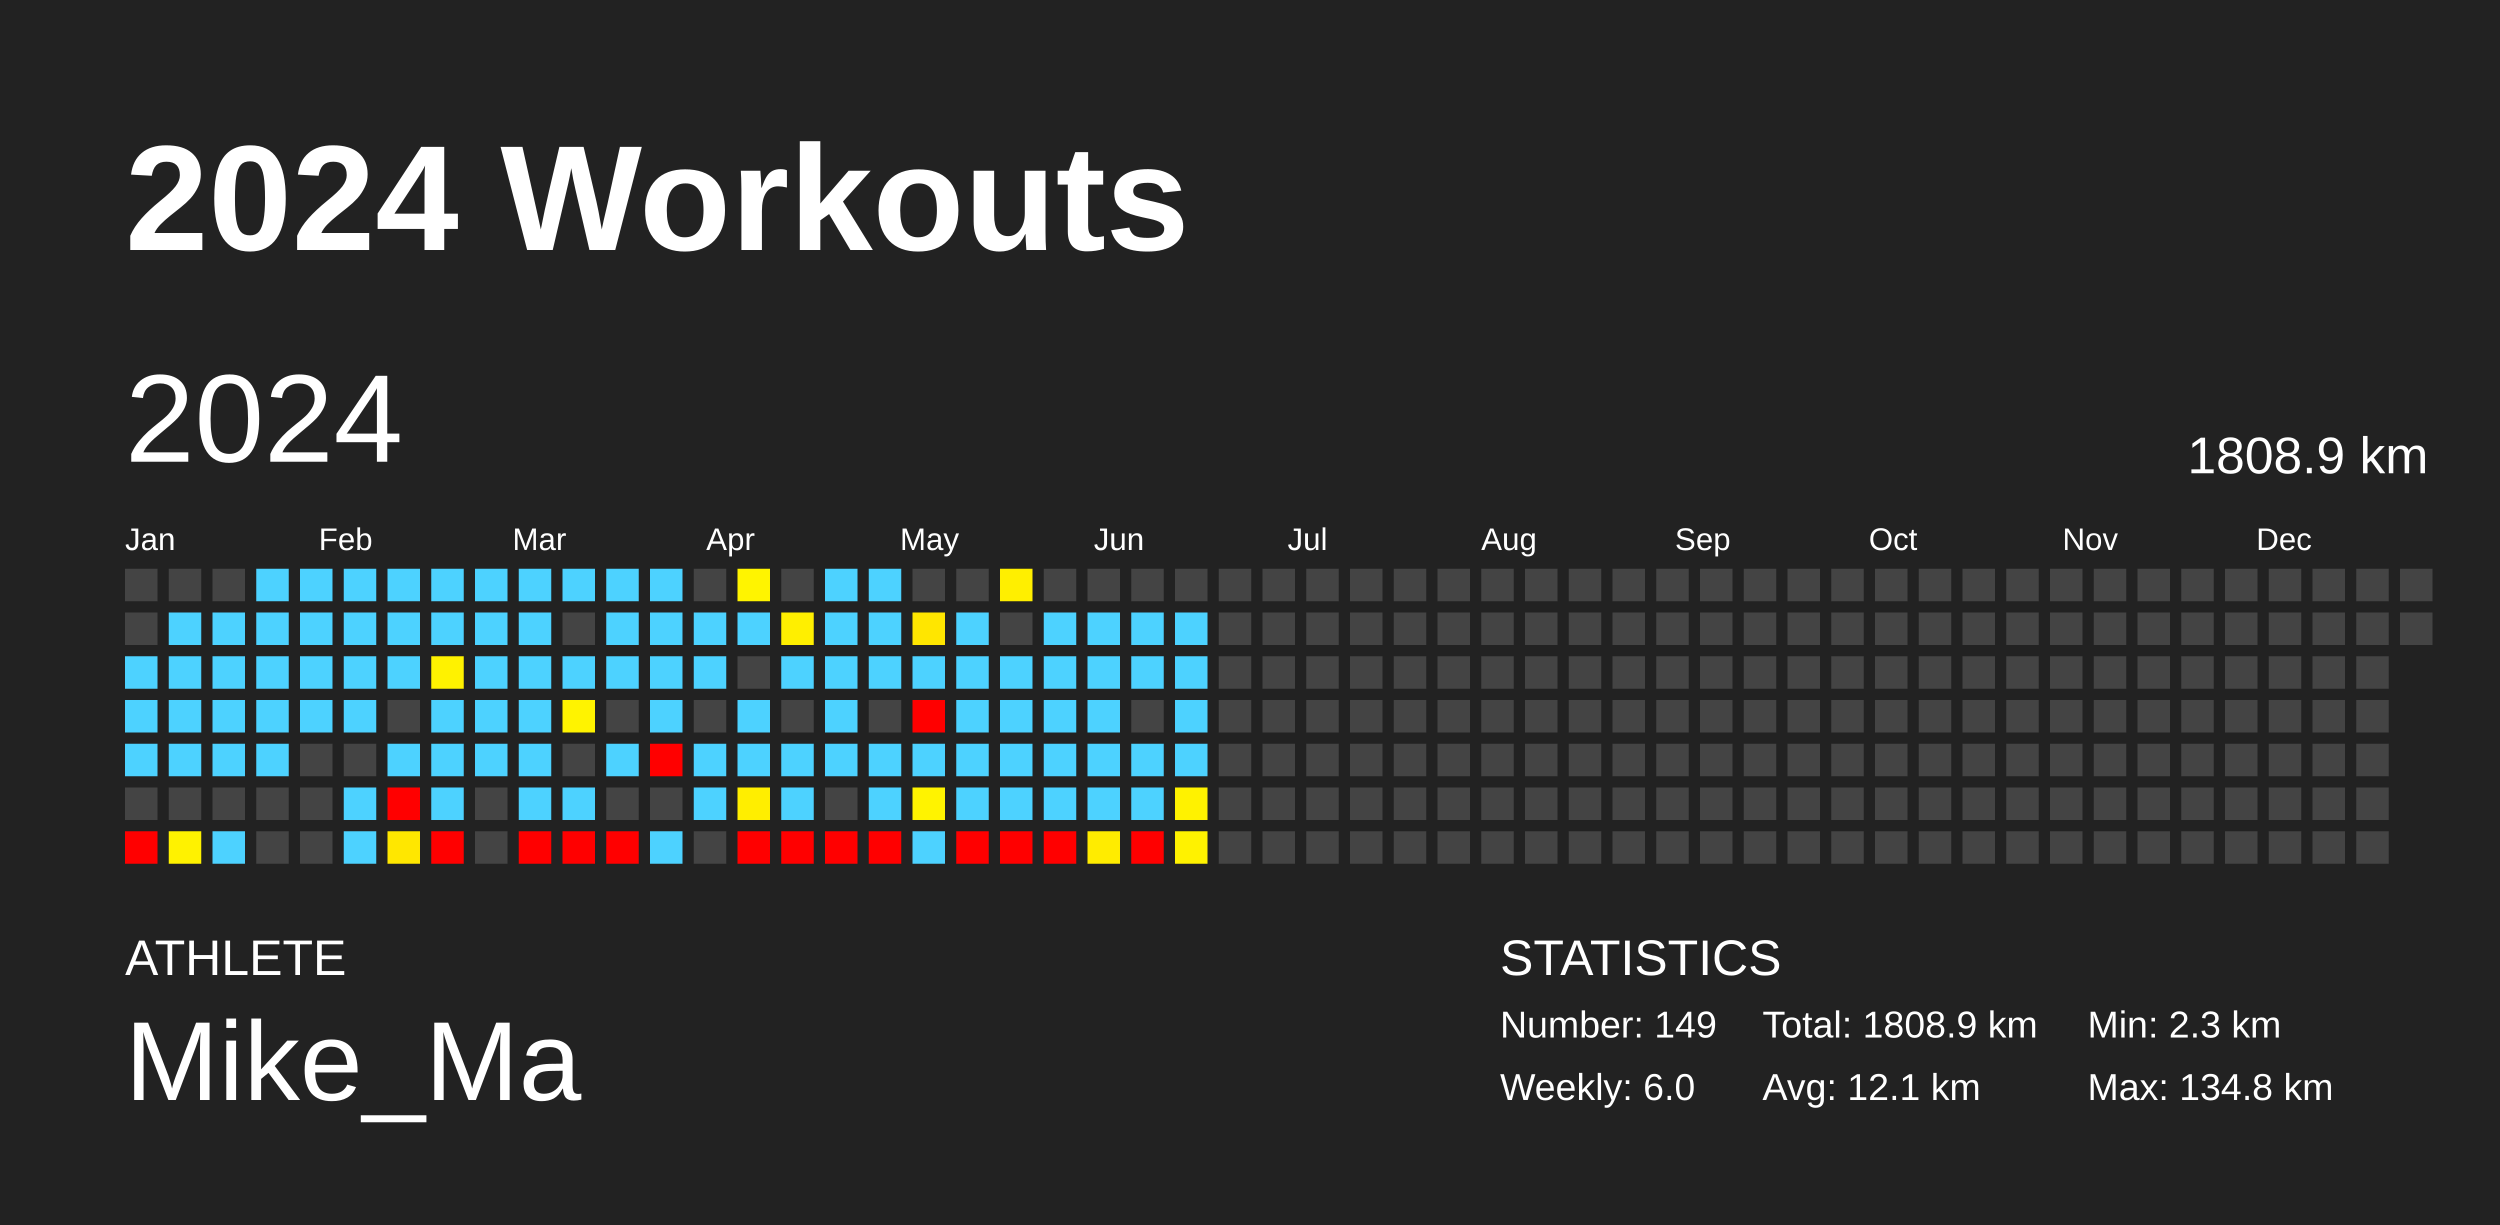
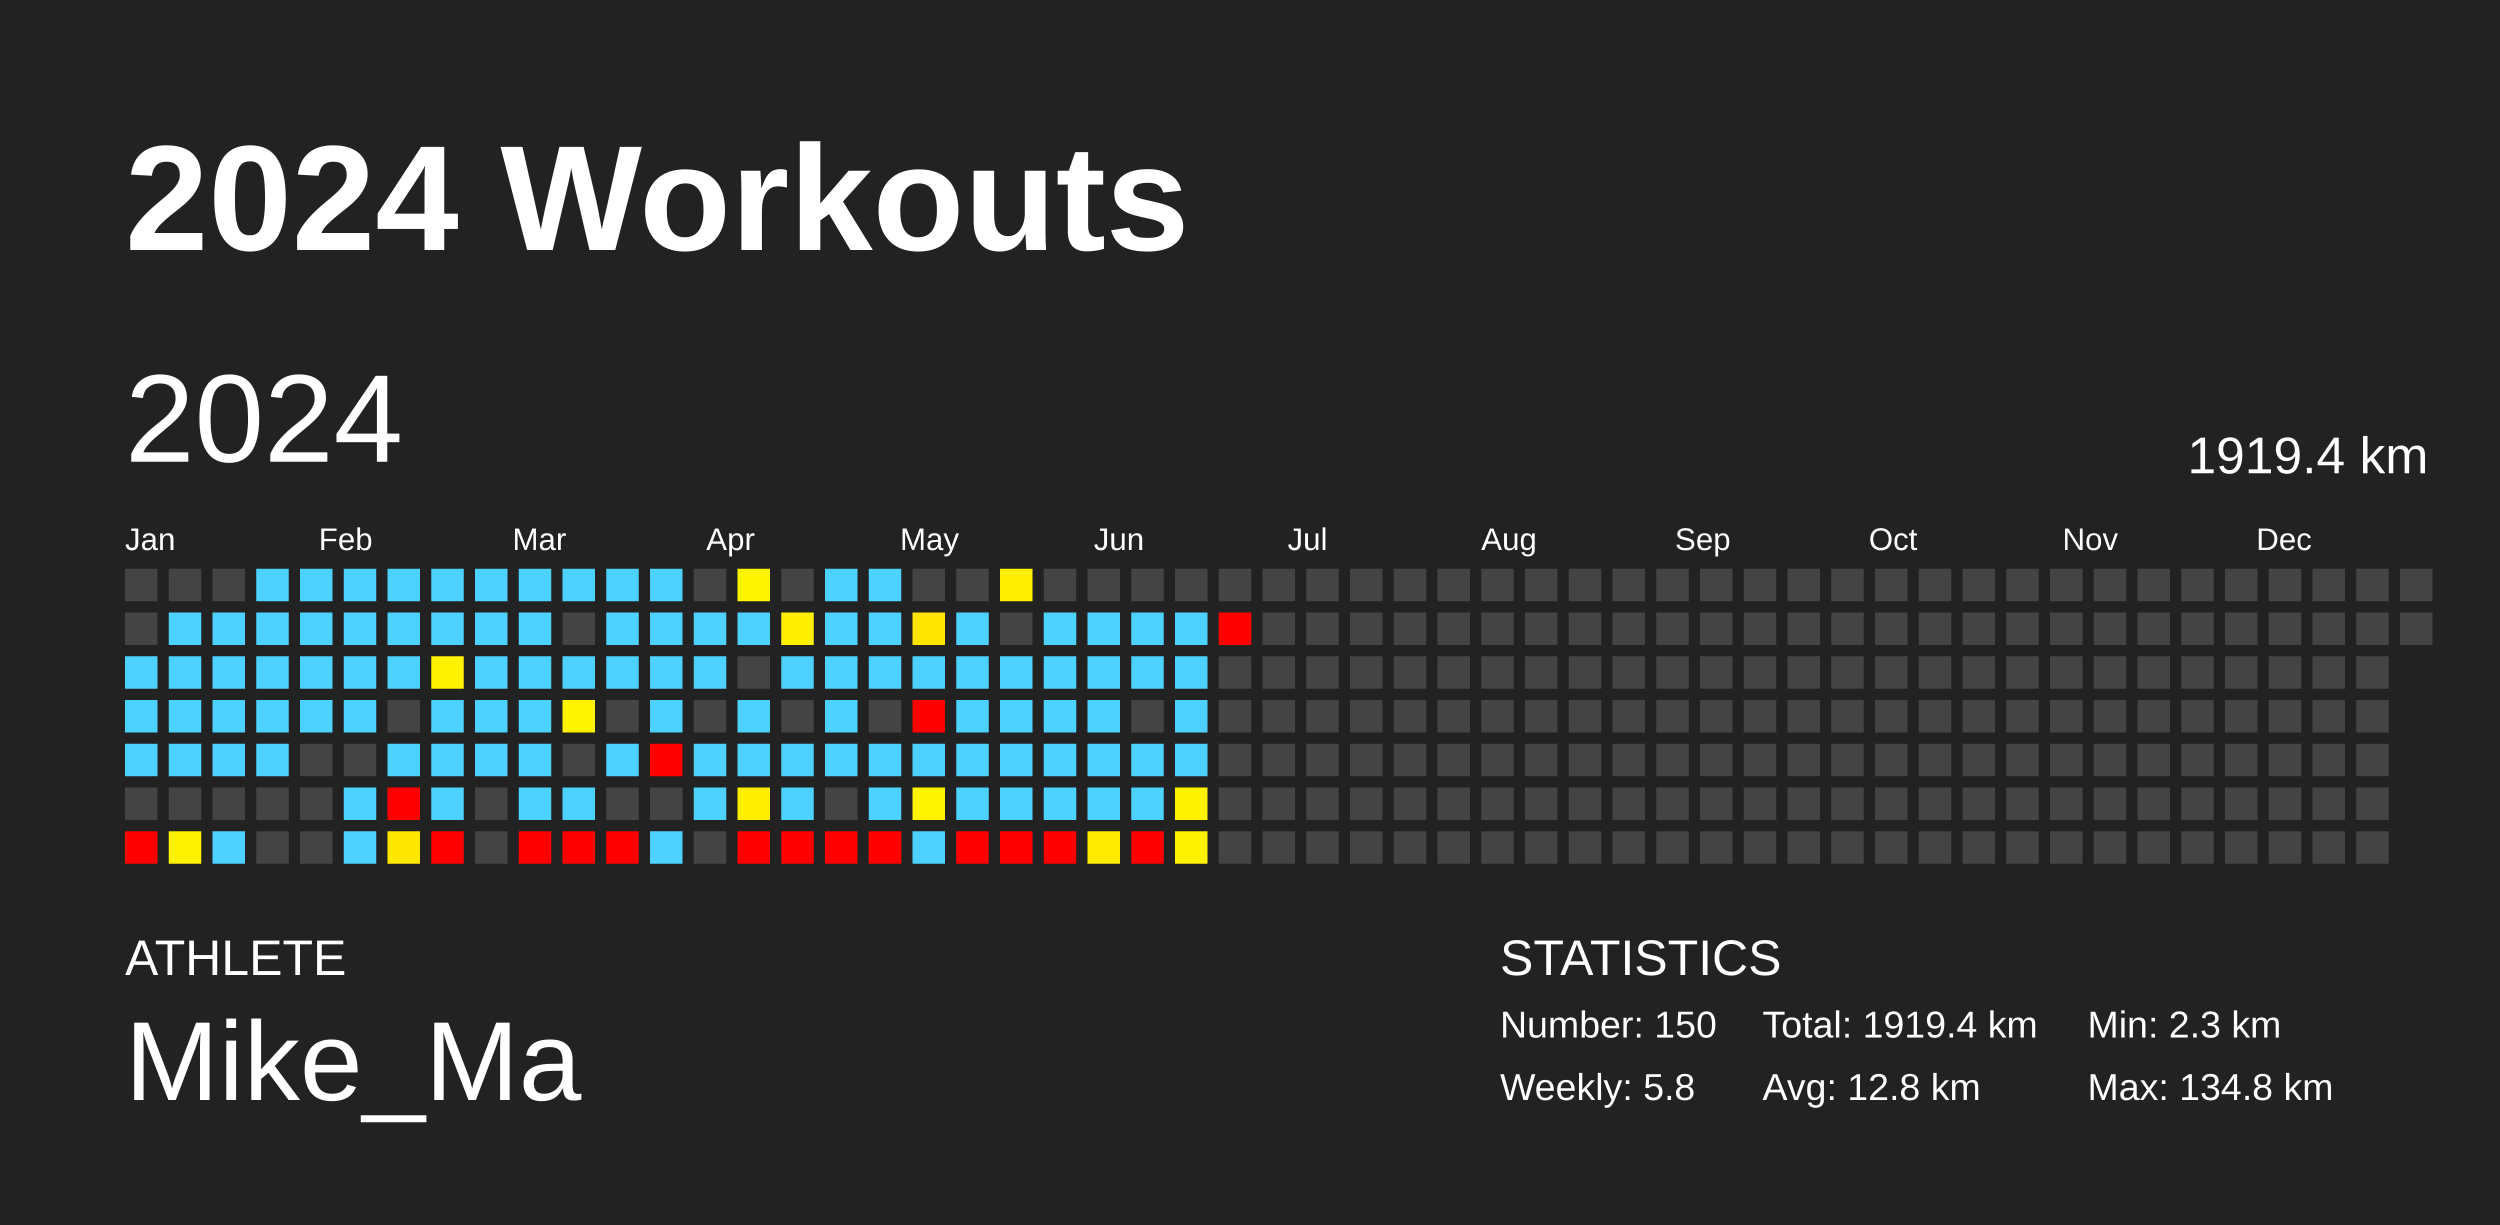
<svg xmlns="http://www.w3.org/2000/svg" baseProfile="full" height="98mm" version="1.1" viewBox="0,0,200,98" width="200mm">
  <defs />
  <rect fill="#222222" height="98" width="200" x="0" y="0" />
  <text fill="#FFFFFF" style="font-size:12px; font-family:Arial; font-weight:bold;" x="10" y="20">2024 Workouts</text>
  <text fill="#FFFFFF" style="font-size:4px; font-family:Arial" x="10" y="78">ATHLETE</text>
  <text fill="#FFFFFF" style="font-size:9px; font-family:Arial" x="10" y="88">Mike_Ma</text>
  <text fill="#FFFFFF" style="font-size:4px; font-family:Arial" x="120" y="78">STATISTICS</text>
-   <text fill="#FFFFFF" style="font-size:3px; font-family:Arial" x="120" y="83">Number: 149</text>
-   <text fill="#FFFFFF" style="font-size:3px; font-family:Arial" x="120" y="88">Weekly: 6.0</text>
-   <text fill="#FFFFFF" style="font-size:3px; font-family:Arial" x="141" y="83">Total: 1808.9 km</text>
-   <text fill="#FFFFFF" style="font-size:3px; font-family:Arial" x="141" y="88">Avg: 12.1 km</text>
+   <text fill="#FFFFFF" style="font-size:3px; font-family:Arial" x="120" y="83">Number: 150</text>
+   <text fill="#FFFFFF" style="font-size:3px; font-family:Arial" x="120" y="88">Weekly: 5.8</text>
+   <text fill="#FFFFFF" style="font-size:3px; font-family:Arial" x="141" y="83">Total: 1919.4 km</text>
+   <text fill="#FFFFFF" style="font-size:3px; font-family:Arial" x="141" y="88">Avg: 12.8 km</text>
  <text fill="#FFFFFF" style="font-size:3px; font-family:Arial" x="167" y="83">Min: 2.3 km</text>
  <text fill="#FFFFFF" style="font-size:3px; font-family:Arial" x="167" y="88">Max: 134.8 km</text>
  <text dominant-baseline="hanging" fill="#FFFFFF" style="font-size:10.0px; font-family:Arial;" x="10" y="30">2024</text>
-   <text dominant-baseline="hanging" fill="#FFFFFF" style="font-size:4.125px; font-family:Arial;" x="175" y="35">1808.9 km</text>
+   <text dominant-baseline="hanging" fill="#FFFFFF" style="font-size:4.125px; font-family:Arial;" x="175" y="35">1919.4 km</text>
  <text fill="#FFFFFF" style="font-size:2.5px; font-family:Arial" x="10.0" y="44">Jan</text>
  <text fill="#FFFFFF" style="font-size:2.5px; font-family:Arial" x="25.5" y="44">Feb</text>
  <text fill="#FFFFFF" style="font-size:2.5px; font-family:Arial" x="41.0" y="44">Mar</text>
  <text fill="#FFFFFF" style="font-size:2.5px; font-family:Arial" x="56.5" y="44">Apr</text>
  <text fill="#FFFFFF" style="font-size:2.5px; font-family:Arial" x="72.0" y="44">May</text>
  <text fill="#FFFFFF" style="font-size:2.5px; font-family:Arial" x="87.5" y="44">Jun</text>
  <text fill="#FFFFFF" style="font-size:2.5px; font-family:Arial" x="103.0" y="44">Jul</text>
  <text fill="#FFFFFF" style="font-size:2.5px; font-family:Arial" x="118.5" y="44">Aug</text>
  <text fill="#FFFFFF" style="font-size:2.5px; font-family:Arial" x="134.0" y="44">Sep</text>
  <text fill="#FFFFFF" style="font-size:2.5px; font-family:Arial" x="149.5" y="44">Oct</text>
  <text fill="#FFFFFF" style="font-size:2.5px; font-family:Arial" x="165.0" y="44">Nov</text>
  <text fill="#FFFFFF" style="font-size:2.5px; font-family:Arial" x="180.5" y="44">Dec</text>
  <rect fill="#444444" height="2.6" width="2.6" x="10.0" y="45.5" />
  <rect fill="#444444" height="2.6" width="2.6" x="10.0" y="49.0" />
  <rect fill="#4dd2ff" height="2.6" width="2.6" x="10.0" y="52.5" />
  <rect fill="#4dd2ff" height="2.6" width="2.6" x="10.0" y="56.0" />
  <rect fill="#4dd2ff" height="2.6" width="2.6" x="10.0" y="59.5" />
  <rect fill="#444444" height="2.6" width="2.6" x="10.0" y="63.0" />
  <rect fill="red" height="2.6" width="2.6" x="10.0" y="66.5" />
  <rect fill="#444444" height="2.6" width="2.6" x="13.5" y="45.5" />
  <rect fill="#4dd2ff" height="2.6" width="2.6" x="13.5" y="49.0" />
  <rect fill="#4dd2ff" height="2.6" width="2.6" x="13.5" y="52.5" />
  <rect fill="#4dd2ff" height="2.6" width="2.6" x="13.5" y="56.0" />
  <rect fill="#4dd2ff" height="2.6" width="2.6" x="13.5" y="59.5" />
  <rect fill="#444444" height="2.6" width="2.6" x="13.5" y="63.0" />
  <rect fill="#fff200" height="2.6" width="2.6" x="13.5" y="66.5" />
  <rect fill="#444444" height="2.6" width="2.6" x="17.0" y="45.5" />
  <rect fill="#4dd2ff" height="2.6" width="2.6" x="17.0" y="49.0" />
  <rect fill="#4dd2ff" height="2.6" width="2.6" x="17.0" y="52.5" />
  <rect fill="#4dd2ff" height="2.6" width="2.6" x="17.0" y="56.0" />
  <rect fill="#4dd2ff" height="2.6" width="2.6" x="17.0" y="59.5" />
  <rect fill="#444444" height="2.6" width="2.6" x="17.0" y="63.0" />
  <rect fill="#4dd2ff" height="2.6" width="2.6" x="17.0" y="66.5" />
  <rect fill="#4dd2ff" height="2.6" width="2.6" x="20.5" y="45.5" />
  <rect fill="#4dd2ff" height="2.6" width="2.6" x="20.5" y="49.0" />
  <rect fill="#4dd2ff" height="2.6" width="2.6" x="20.5" y="52.5" />
  <rect fill="#4dd2ff" height="2.6" width="2.6" x="20.5" y="56.0" />
  <rect fill="#4dd2ff" height="2.6" width="2.6" x="20.5" y="59.5" />
  <rect fill="#444444" height="2.6" width="2.6" x="20.5" y="63.0" />
  <rect fill="#444444" height="2.6" width="2.6" x="20.5" y="66.5" />
  <rect fill="#4dd2ff" height="2.6" width="2.6" x="24.0" y="45.5" />
  <rect fill="#4dd2ff" height="2.6" width="2.6" x="24.0" y="49.0" />
  <rect fill="#4dd2ff" height="2.6" width="2.6" x="24.0" y="52.5" />
  <rect fill="#4dd2ff" height="2.6" width="2.6" x="24.0" y="56.0" />
  <rect fill="#444444" height="2.6" width="2.6" x="24.0" y="59.5" />
  <rect fill="#444444" height="2.6" width="2.6" x="24.0" y="63.0" />
  <rect fill="#444444" height="2.6" width="2.6" x="24.0" y="66.5" />
  <rect fill="#4dd2ff" height="2.6" width="2.6" x="27.5" y="45.5" />
  <rect fill="#4dd2ff" height="2.6" width="2.6" x="27.5" y="49.0" />
  <rect fill="#4dd2ff" height="2.6" width="2.6" x="27.5" y="52.5" />
  <rect fill="#4dd2ff" height="2.6" width="2.6" x="27.5" y="56.0" />
  <rect fill="#444444" height="2.6" width="2.6" x="27.5" y="59.5" />
  <rect fill="#4dd2ff" height="2.6" width="2.6" x="27.5" y="63.0" />
  <rect fill="#4dd2ff" height="2.6" width="2.6" x="27.5" y="66.5" />
  <rect fill="#4dd2ff" height="2.6" width="2.6" x="31.0" y="45.5" />
  <rect fill="#4dd2ff" height="2.6" width="2.6" x="31.0" y="49.0" />
  <rect fill="#4dd2ff" height="2.6" width="2.6" x="31.0" y="52.5" />
  <rect fill="#444444" height="2.6" width="2.6" x="31.0" y="56.0" />
  <rect fill="#4dd2ff" height="2.6" width="2.6" x="31.0" y="59.5" />
  <rect fill="red" height="2.6" width="2.6" x="31.0" y="63.0" />
  <rect fill="#ffe700" height="2.6" width="2.6" x="31.0" y="66.5" />
  <rect fill="#4dd2ff" height="2.6" width="2.6" x="34.5" y="45.5" />
  <rect fill="#4dd2ff" height="2.6" width="2.6" x="34.5" y="49.0" />
  <rect fill="#fff200" height="2.6" width="2.6" x="34.5" y="52.5" />
  <rect fill="#4dd2ff" height="2.6" width="2.6" x="34.5" y="56.0" />
  <rect fill="#4dd2ff" height="2.6" width="2.6" x="34.5" y="59.5" />
  <rect fill="#4dd2ff" height="2.6" width="2.6" x="34.5" y="63.0" />
  <rect fill="red" height="2.6" width="2.6" x="34.5" y="66.5" />
  <rect fill="#4dd2ff" height="2.6" width="2.6" x="38.0" y="45.5" />
  <rect fill="#4dd2ff" height="2.6" width="2.6" x="38.0" y="49.0" />
  <rect fill="#4dd2ff" height="2.6" width="2.6" x="38.0" y="52.5" />
  <rect fill="#4dd2ff" height="2.6" width="2.6" x="38.0" y="56.0" />
  <rect fill="#4dd2ff" height="2.6" width="2.6" x="38.0" y="59.5" />
  <rect fill="#444444" height="2.6" width="2.6" x="38.0" y="63.0" />
  <rect fill="#444444" height="2.6" width="2.6" x="38.0" y="66.5" />
  <rect fill="#4dd2ff" height="2.6" width="2.6" x="41.5" y="45.5" />
  <rect fill="#4dd2ff" height="2.6" width="2.6" x="41.5" y="49.0" />
  <rect fill="#4dd2ff" height="2.6" width="2.6" x="41.5" y="52.5" />
  <rect fill="#4dd2ff" height="2.6" width="2.6" x="41.5" y="56.0" />
  <rect fill="#4dd2ff" height="2.6" width="2.6" x="41.5" y="59.5" />
  <rect fill="#4dd2ff" height="2.6" width="2.6" x="41.5" y="63.0" />
  <rect fill="red" height="2.6" width="2.6" x="41.5" y="66.5" />
  <rect fill="#4dd2ff" height="2.6" width="2.6" x="45.0" y="45.5" />
  <rect fill="#444444" height="2.6" width="2.6" x="45.0" y="49.0" />
  <rect fill="#4dd2ff" height="2.6" width="2.6" x="45.0" y="52.5" />
  <rect fill="#fff300" height="2.6" width="2.6" x="45.0" y="56.0" />
  <rect fill="#444444" height="2.6" width="2.6" x="45.0" y="59.5" />
  <rect fill="#4dd2ff" height="2.6" width="2.6" x="45.0" y="63.0" />
  <rect fill="red" height="2.6" width="2.6" x="45.0" y="66.5" />
  <rect fill="#4dd2ff" height="2.6" width="2.6" x="48.5" y="45.5" />
  <rect fill="#4dd2ff" height="2.6" width="2.6" x="48.5" y="49.0" />
  <rect fill="#4dd2ff" height="2.6" width="2.6" x="48.5" y="52.5" />
  <rect fill="#444444" height="2.6" width="2.6" x="48.5" y="56.0" />
  <rect fill="#4dd2ff" height="2.6" width="2.6" x="48.5" y="59.5" />
  <rect fill="#444444" height="2.6" width="2.6" x="48.5" y="63.0" />
  <rect fill="red" height="2.6" width="2.6" x="48.5" y="66.5" />
  <rect fill="#4dd2ff" height="2.6" width="2.6" x="52.0" y="45.5" />
  <rect fill="#4dd2ff" height="2.6" width="2.6" x="52.0" y="49.0" />
  <rect fill="#4dd2ff" height="2.6" width="2.6" x="52.0" y="52.5" />
  <rect fill="#4dd2ff" height="2.6" width="2.6" x="52.0" y="56.0" />
  <rect fill="red" height="2.6" width="2.6" x="52.0" y="59.5" />
  <rect fill="#444444" height="2.6" width="2.6" x="52.0" y="63.0" />
  <rect fill="#4dd2ff" height="2.6" width="2.6" x="52.0" y="66.5" />
  <rect fill="#444444" height="2.6" width="2.6" x="55.5" y="45.5" />
  <rect fill="#4dd2ff" height="2.6" width="2.6" x="55.5" y="49.0" />
  <rect fill="#4dd2ff" height="2.6" width="2.6" x="55.5" y="52.5" />
  <rect fill="#444444" height="2.6" width="2.6" x="55.5" y="56.0" />
  <rect fill="#4dd2ff" height="2.6" width="2.6" x="55.5" y="59.5" />
  <rect fill="#4dd2ff" height="2.6" width="2.6" x="55.5" y="63.0" />
  <rect fill="#444444" height="2.6" width="2.6" x="55.5" y="66.5" />
  <rect fill="#fff400" height="2.6" width="2.6" x="59.0" y="45.5" />
  <rect fill="#4dd2ff" height="2.6" width="2.6" x="59.0" y="49.0" />
  <rect fill="#444444" height="2.6" width="2.6" x="59.0" y="52.5" />
  <rect fill="#4dd2ff" height="2.6" width="2.6" x="59.0" y="56.0" />
  <rect fill="#4dd2ff" height="2.6" width="2.6" x="59.0" y="59.5" />
  <rect fill="#ffee00" height="2.6" width="2.6" x="59.0" y="63.0" />
  <rect fill="red" height="2.6" width="2.6" x="59.0" y="66.5" />
  <rect fill="#444444" height="2.6" width="2.6" x="62.5" y="45.5" />
  <rect fill="#ffef00" height="2.6" width="2.6" x="62.5" y="49.0" />
  <rect fill="#4dd2ff" height="2.6" width="2.6" x="62.5" y="52.5" />
  <rect fill="#444444" height="2.6" width="2.6" x="62.5" y="56.0" />
  <rect fill="#4dd2ff" height="2.6" width="2.6" x="62.5" y="59.5" />
  <rect fill="#4dd2ff" height="2.6" width="2.6" x="62.5" y="63.0" />
  <rect fill="red" height="2.6" width="2.6" x="62.5" y="66.5" />
  <rect fill="#4dd2ff" height="2.6" width="2.6" x="66.0" y="45.5" />
  <rect fill="#4dd2ff" height="2.6" width="2.6" x="66.0" y="49.0" />
  <rect fill="#4dd2ff" height="2.6" width="2.6" x="66.0" y="52.5" />
  <rect fill="#4dd2ff" height="2.6" width="2.6" x="66.0" y="56.0" />
  <rect fill="#4dd2ff" height="2.6" width="2.6" x="66.0" y="59.5" />
  <rect fill="#444444" height="2.6" width="2.6" x="66.0" y="63.0" />
  <rect fill="red" height="2.6" width="2.6" x="66.0" y="66.5" />
  <rect fill="#4dd2ff" height="2.6" width="2.6" x="69.5" y="45.5" />
  <rect fill="#4dd2ff" height="2.6" width="2.6" x="69.5" y="49.0" />
  <rect fill="#4dd2ff" height="2.6" width="2.6" x="69.5" y="52.5" />
  <rect fill="#444444" height="2.6" width="2.6" x="69.5" y="56.0" />
  <rect fill="#4dd2ff" height="2.6" width="2.6" x="69.5" y="59.5" />
  <rect fill="#4dd2ff" height="2.6" width="2.6" x="69.5" y="63.0" />
  <rect fill="red" height="2.6" width="2.6" x="69.5" y="66.5" />
  <rect fill="#444444" height="2.6" width="2.6" x="73.0" y="45.5" />
  <rect fill="#ffe600" height="2.6" width="2.6" x="73.0" y="49.0" />
  <rect fill="#4dd2ff" height="2.6" width="2.6" x="73.0" y="52.5" />
  <rect fill="red" height="2.6" width="2.6" x="73.0" y="56.0" />
  <rect fill="#4dd2ff" height="2.6" width="2.6" x="73.0" y="59.5" />
  <rect fill="#fff300" height="2.6" width="2.6" x="73.0" y="63.0" />
  <rect fill="#4dd2ff" height="2.6" width="2.6" x="73.0" y="66.5" />
  <rect fill="#444444" height="2.6" width="2.6" x="76.5" y="45.5" />
  <rect fill="#4dd2ff" height="2.6" width="2.6" x="76.5" y="49.0" />
  <rect fill="#4dd2ff" height="2.6" width="2.6" x="76.5" y="52.5" />
  <rect fill="#4dd2ff" height="2.6" width="2.6" x="76.5" y="56.0" />
  <rect fill="#4dd2ff" height="2.6" width="2.6" x="76.5" y="59.5" />
  <rect fill="#4dd2ff" height="2.6" width="2.6" x="76.5" y="63.0" />
  <rect fill="red" height="2.6" width="2.6" x="76.5" y="66.5" />
  <rect fill="#ffef00" height="2.6" width="2.6" x="80.0" y="45.5" />
  <rect fill="#444444" height="2.6" width="2.6" x="80.0" y="49.0" />
  <rect fill="#4dd2ff" height="2.6" width="2.6" x="80.0" y="52.5" />
  <rect fill="#4dd2ff" height="2.6" width="2.6" x="80.0" y="56.0" />
  <rect fill="#4dd2ff" height="2.6" width="2.6" x="80.0" y="59.5" />
  <rect fill="#4dd2ff" height="2.6" width="2.6" x="80.0" y="63.0" />
  <rect fill="red" height="2.6" width="2.6" x="80.0" y="66.5" />
  <rect fill="#444444" height="2.6" width="2.6" x="83.5" y="45.5" />
  <rect fill="#4dd2ff" height="2.6" width="2.6" x="83.5" y="49.0" />
  <rect fill="#4dd2ff" height="2.6" width="2.6" x="83.5" y="52.5" />
  <rect fill="#4dd2ff" height="2.6" width="2.6" x="83.5" y="56.0" />
  <rect fill="#4dd2ff" height="2.6" width="2.6" x="83.5" y="59.5" />
  <rect fill="#4dd2ff" height="2.6" width="2.6" x="83.5" y="63.0" />
  <rect fill="red" height="2.6" width="2.6" x="83.5" y="66.5" />
  <rect fill="#444444" height="2.6" width="2.6" x="87.0" y="45.5" />
  <rect fill="#4dd2ff" height="2.6" width="2.6" x="87.0" y="49.0" />
  <rect fill="#4dd2ff" height="2.6" width="2.6" x="87.0" y="52.5" />
  <rect fill="#4dd2ff" height="2.6" width="2.6" x="87.0" y="56.0" />
  <rect fill="#4dd2ff" height="2.6" width="2.6" x="87.0" y="59.5" />
  <rect fill="#4dd2ff" height="2.6" width="2.6" x="87.0" y="63.0" />
  <rect fill="#ffec00" height="2.6" width="2.6" x="87.0" y="66.5" />
  <rect fill="#444444" height="2.6" width="2.6" x="90.5" y="45.5" />
  <rect fill="#4dd2ff" height="2.6" width="2.6" x="90.5" y="49.0" />
  <rect fill="#4dd2ff" height="2.6" width="2.6" x="90.5" y="52.5" />
  <rect fill="#444444" height="2.6" width="2.6" x="90.5" y="56.0" />
  <rect fill="#4dd2ff" height="2.6" width="2.6" x="90.5" y="59.5" />
  <rect fill="#4dd2ff" height="2.6" width="2.6" x="90.5" y="63.0" />
  <rect fill="red" height="2.6" width="2.6" x="90.5" y="66.5" />
  <rect fill="#444444" height="2.6" width="2.6" x="94.0" y="45.5" />
  <rect fill="#4dd2ff" height="2.6" width="2.6" x="94.0" y="49.0" />
  <rect fill="#4dd2ff" height="2.6" width="2.6" x="94.0" y="52.5" />
  <rect fill="#4dd2ff" height="2.6" width="2.6" x="94.0" y="56.0" />
  <rect fill="#4dd2ff" height="2.6" width="2.6" x="94.0" y="59.5" />
  <rect fill="#fff200" height="2.6" width="2.6" x="94.0" y="63.0" />
  <rect fill="#fff200" height="2.6" width="2.6" x="94.0" y="66.5" />
  <rect fill="#444444" height="2.6" width="2.6" x="97.5" y="45.5" />
-   <rect fill="#444444" height="2.6" width="2.6" x="97.5" y="49.0" />
+   <rect fill="red" height="2.6" width="2.6" x="97.5" y="49.0" />
  <rect fill="#444444" height="2.6" width="2.6" x="97.5" y="52.5" />
  <rect fill="#444444" height="2.6" width="2.6" x="97.5" y="56.0" />
  <rect fill="#444444" height="2.6" width="2.6" x="97.5" y="59.5" />
  <rect fill="#444444" height="2.6" width="2.6" x="97.5" y="63.0" />
  <rect fill="#444444" height="2.6" width="2.6" x="97.5" y="66.5" />
  <rect fill="#444444" height="2.6" width="2.6" x="101.0" y="45.5" />
  <rect fill="#444444" height="2.6" width="2.6" x="101.0" y="49.0" />
  <rect fill="#444444" height="2.6" width="2.6" x="101.0" y="52.5" />
  <rect fill="#444444" height="2.6" width="2.6" x="101.0" y="56.0" />
  <rect fill="#444444" height="2.6" width="2.6" x="101.0" y="59.5" />
  <rect fill="#444444" height="2.6" width="2.6" x="101.0" y="63.0" />
  <rect fill="#444444" height="2.6" width="2.6" x="101.0" y="66.5" />
  <rect fill="#444444" height="2.6" width="2.6" x="104.5" y="45.5" />
  <rect fill="#444444" height="2.6" width="2.6" x="104.5" y="49.0" />
  <rect fill="#444444" height="2.6" width="2.6" x="104.5" y="52.5" />
  <rect fill="#444444" height="2.6" width="2.6" x="104.5" y="56.0" />
  <rect fill="#444444" height="2.6" width="2.6" x="104.5" y="59.5" />
  <rect fill="#444444" height="2.6" width="2.6" x="104.5" y="63.0" />
  <rect fill="#444444" height="2.6" width="2.6" x="104.5" y="66.5" />
  <rect fill="#444444" height="2.6" width="2.6" x="108.0" y="45.5" />
  <rect fill="#444444" height="2.6" width="2.6" x="108.0" y="49.0" />
  <rect fill="#444444" height="2.6" width="2.6" x="108.0" y="52.5" />
  <rect fill="#444444" height="2.6" width="2.6" x="108.0" y="56.0" />
  <rect fill="#444444" height="2.6" width="2.6" x="108.0" y="59.5" />
  <rect fill="#444444" height="2.6" width="2.6" x="108.0" y="63.0" />
  <rect fill="#444444" height="2.6" width="2.6" x="108.0" y="66.5" />
  <rect fill="#444444" height="2.6" width="2.6" x="111.5" y="45.5" />
  <rect fill="#444444" height="2.6" width="2.6" x="111.5" y="49.0" />
  <rect fill="#444444" height="2.6" width="2.6" x="111.5" y="52.5" />
  <rect fill="#444444" height="2.6" width="2.6" x="111.5" y="56.0" />
  <rect fill="#444444" height="2.6" width="2.6" x="111.5" y="59.5" />
  <rect fill="#444444" height="2.6" width="2.6" x="111.5" y="63.0" />
  <rect fill="#444444" height="2.6" width="2.6" x="111.5" y="66.5" />
  <rect fill="#444444" height="2.6" width="2.6" x="115.0" y="45.5" />
  <rect fill="#444444" height="2.6" width="2.6" x="115.0" y="49.0" />
  <rect fill="#444444" height="2.6" width="2.6" x="115.0" y="52.5" />
  <rect fill="#444444" height="2.6" width="2.6" x="115.0" y="56.0" />
  <rect fill="#444444" height="2.6" width="2.6" x="115.0" y="59.5" />
  <rect fill="#444444" height="2.6" width="2.6" x="115.0" y="63.0" />
  <rect fill="#444444" height="2.6" width="2.6" x="115.0" y="66.5" />
  <rect fill="#444444" height="2.6" width="2.6" x="118.5" y="45.5" />
  <rect fill="#444444" height="2.6" width="2.6" x="118.5" y="49.0" />
  <rect fill="#444444" height="2.6" width="2.6" x="118.5" y="52.5" />
  <rect fill="#444444" height="2.6" width="2.6" x="118.5" y="56.0" />
  <rect fill="#444444" height="2.6" width="2.6" x="118.5" y="59.5" />
  <rect fill="#444444" height="2.6" width="2.6" x="118.5" y="63.0" />
  <rect fill="#444444" height="2.6" width="2.6" x="118.5" y="66.5" />
  <rect fill="#444444" height="2.6" width="2.6" x="122.0" y="45.5" />
  <rect fill="#444444" height="2.6" width="2.6" x="122.0" y="49.0" />
  <rect fill="#444444" height="2.6" width="2.6" x="122.0" y="52.5" />
  <rect fill="#444444" height="2.6" width="2.6" x="122.0" y="56.0" />
  <rect fill="#444444" height="2.6" width="2.6" x="122.0" y="59.5" />
  <rect fill="#444444" height="2.6" width="2.6" x="122.0" y="63.0" />
  <rect fill="#444444" height="2.6" width="2.6" x="122.0" y="66.5" />
  <rect fill="#444444" height="2.6" width="2.6" x="125.5" y="45.5" />
  <rect fill="#444444" height="2.6" width="2.6" x="125.5" y="49.0" />
  <rect fill="#444444" height="2.6" width="2.6" x="125.5" y="52.5" />
  <rect fill="#444444" height="2.6" width="2.6" x="125.5" y="56.0" />
  <rect fill="#444444" height="2.6" width="2.6" x="125.5" y="59.5" />
  <rect fill="#444444" height="2.6" width="2.6" x="125.5" y="63.0" />
  <rect fill="#444444" height="2.6" width="2.6" x="125.5" y="66.5" />
  <rect fill="#444444" height="2.6" width="2.6" x="129.0" y="45.5" />
  <rect fill="#444444" height="2.6" width="2.6" x="129.0" y="49.0" />
  <rect fill="#444444" height="2.6" width="2.6" x="129.0" y="52.5" />
  <rect fill="#444444" height="2.6" width="2.6" x="129.0" y="56.0" />
  <rect fill="#444444" height="2.6" width="2.6" x="129.0" y="59.5" />
  <rect fill="#444444" height="2.6" width="2.6" x="129.0" y="63.0" />
  <rect fill="#444444" height="2.6" width="2.6" x="129.0" y="66.5" />
  <rect fill="#444444" height="2.6" width="2.6" x="132.5" y="45.5" />
  <rect fill="#444444" height="2.6" width="2.6" x="132.5" y="49.0" />
  <rect fill="#444444" height="2.6" width="2.6" x="132.5" y="52.5" />
  <rect fill="#444444" height="2.6" width="2.6" x="132.5" y="56.0" />
  <rect fill="#444444" height="2.6" width="2.6" x="132.5" y="59.5" />
  <rect fill="#444444" height="2.6" width="2.6" x="132.5" y="63.0" />
  <rect fill="#444444" height="2.6" width="2.6" x="132.5" y="66.5" />
  <rect fill="#444444" height="2.6" width="2.6" x="136.0" y="45.5" />
  <rect fill="#444444" height="2.6" width="2.6" x="136.0" y="49.0" />
  <rect fill="#444444" height="2.6" width="2.6" x="136.0" y="52.5" />
  <rect fill="#444444" height="2.6" width="2.6" x="136.0" y="56.0" />
  <rect fill="#444444" height="2.6" width="2.6" x="136.0" y="59.5" />
  <rect fill="#444444" height="2.6" width="2.6" x="136.0" y="63.0" />
  <rect fill="#444444" height="2.6" width="2.6" x="136.0" y="66.5" />
  <rect fill="#444444" height="2.6" width="2.6" x="139.5" y="45.5" />
  <rect fill="#444444" height="2.6" width="2.6" x="139.5" y="49.0" />
  <rect fill="#444444" height="2.6" width="2.6" x="139.5" y="52.5" />
  <rect fill="#444444" height="2.6" width="2.6" x="139.5" y="56.0" />
  <rect fill="#444444" height="2.6" width="2.6" x="139.5" y="59.5" />
  <rect fill="#444444" height="2.6" width="2.6" x="139.5" y="63.0" />
  <rect fill="#444444" height="2.6" width="2.6" x="139.5" y="66.5" />
  <rect fill="#444444" height="2.6" width="2.6" x="143.0" y="45.5" />
  <rect fill="#444444" height="2.6" width="2.6" x="143.0" y="49.0" />
  <rect fill="#444444" height="2.6" width="2.6" x="143.0" y="52.5" />
  <rect fill="#444444" height="2.6" width="2.6" x="143.0" y="56.0" />
  <rect fill="#444444" height="2.6" width="2.6" x="143.0" y="59.5" />
  <rect fill="#444444" height="2.6" width="2.6" x="143.0" y="63.0" />
  <rect fill="#444444" height="2.6" width="2.6" x="143.0" y="66.5" />
  <rect fill="#444444" height="2.6" width="2.6" x="146.5" y="45.5" />
  <rect fill="#444444" height="2.6" width="2.6" x="146.5" y="49.0" />
  <rect fill="#444444" height="2.6" width="2.6" x="146.5" y="52.5" />
  <rect fill="#444444" height="2.6" width="2.6" x="146.5" y="56.0" />
  <rect fill="#444444" height="2.6" width="2.6" x="146.5" y="59.5" />
  <rect fill="#444444" height="2.6" width="2.6" x="146.5" y="63.0" />
  <rect fill="#444444" height="2.6" width="2.6" x="146.5" y="66.5" />
  <rect fill="#444444" height="2.6" width="2.6" x="150.0" y="45.5" />
  <rect fill="#444444" height="2.6" width="2.6" x="150.0" y="49.0" />
  <rect fill="#444444" height="2.6" width="2.6" x="150.0" y="52.5" />
  <rect fill="#444444" height="2.6" width="2.6" x="150.0" y="56.0" />
  <rect fill="#444444" height="2.6" width="2.6" x="150.0" y="59.5" />
  <rect fill="#444444" height="2.6" width="2.6" x="150.0" y="63.0" />
  <rect fill="#444444" height="2.6" width="2.6" x="150.0" y="66.5" />
  <rect fill="#444444" height="2.6" width="2.6" x="153.5" y="45.5" />
  <rect fill="#444444" height="2.6" width="2.6" x="153.5" y="49.0" />
  <rect fill="#444444" height="2.6" width="2.6" x="153.5" y="52.5" />
  <rect fill="#444444" height="2.6" width="2.6" x="153.5" y="56.0" />
  <rect fill="#444444" height="2.6" width="2.6" x="153.5" y="59.5" />
  <rect fill="#444444" height="2.6" width="2.6" x="153.5" y="63.0" />
  <rect fill="#444444" height="2.6" width="2.6" x="153.5" y="66.5" />
  <rect fill="#444444" height="2.6" width="2.6" x="157.0" y="45.5" />
  <rect fill="#444444" height="2.6" width="2.6" x="157.0" y="49.0" />
  <rect fill="#444444" height="2.6" width="2.6" x="157.0" y="52.5" />
  <rect fill="#444444" height="2.6" width="2.6" x="157.0" y="56.0" />
  <rect fill="#444444" height="2.6" width="2.6" x="157.0" y="59.5" />
  <rect fill="#444444" height="2.6" width="2.6" x="157.0" y="63.0" />
  <rect fill="#444444" height="2.6" width="2.6" x="157.0" y="66.5" />
  <rect fill="#444444" height="2.6" width="2.6" x="160.5" y="45.5" />
  <rect fill="#444444" height="2.6" width="2.6" x="160.5" y="49.0" />
  <rect fill="#444444" height="2.6" width="2.6" x="160.5" y="52.5" />
  <rect fill="#444444" height="2.6" width="2.6" x="160.5" y="56.0" />
  <rect fill="#444444" height="2.6" width="2.6" x="160.5" y="59.5" />
  <rect fill="#444444" height="2.6" width="2.6" x="160.5" y="63.0" />
  <rect fill="#444444" height="2.6" width="2.6" x="160.5" y="66.5" />
  <rect fill="#444444" height="2.6" width="2.6" x="164.0" y="45.5" />
  <rect fill="#444444" height="2.6" width="2.6" x="164.0" y="49.0" />
  <rect fill="#444444" height="2.6" width="2.6" x="164.0" y="52.5" />
  <rect fill="#444444" height="2.6" width="2.6" x="164.0" y="56.0" />
  <rect fill="#444444" height="2.6" width="2.6" x="164.0" y="59.5" />
  <rect fill="#444444" height="2.6" width="2.6" x="164.0" y="63.0" />
  <rect fill="#444444" height="2.6" width="2.6" x="164.0" y="66.5" />
  <rect fill="#444444" height="2.6" width="2.6" x="167.5" y="45.5" />
  <rect fill="#444444" height="2.6" width="2.6" x="167.5" y="49.0" />
  <rect fill="#444444" height="2.6" width="2.6" x="167.5" y="52.5" />
  <rect fill="#444444" height="2.6" width="2.6" x="167.5" y="56.0" />
  <rect fill="#444444" height="2.6" width="2.6" x="167.5" y="59.5" />
  <rect fill="#444444" height="2.6" width="2.6" x="167.5" y="63.0" />
  <rect fill="#444444" height="2.6" width="2.6" x="167.5" y="66.5" />
  <rect fill="#444444" height="2.6" width="2.6" x="171.0" y="45.5" />
  <rect fill="#444444" height="2.6" width="2.6" x="171.0" y="49.0" />
  <rect fill="#444444" height="2.6" width="2.6" x="171.0" y="52.5" />
  <rect fill="#444444" height="2.6" width="2.6" x="171.0" y="56.0" />
  <rect fill="#444444" height="2.6" width="2.6" x="171.0" y="59.5" />
  <rect fill="#444444" height="2.6" width="2.6" x="171.0" y="63.0" />
  <rect fill="#444444" height="2.6" width="2.6" x="171.0" y="66.5" />
  <rect fill="#444444" height="2.6" width="2.6" x="174.5" y="45.5" />
  <rect fill="#444444" height="2.6" width="2.6" x="174.5" y="49.0" />
  <rect fill="#444444" height="2.6" width="2.6" x="174.5" y="52.5" />
  <rect fill="#444444" height="2.6" width="2.6" x="174.5" y="56.0" />
  <rect fill="#444444" height="2.6" width="2.6" x="174.5" y="59.5" />
  <rect fill="#444444" height="2.6" width="2.6" x="174.5" y="63.0" />
  <rect fill="#444444" height="2.6" width="2.6" x="174.5" y="66.5" />
  <rect fill="#444444" height="2.6" width="2.6" x="178.0" y="45.5" />
  <rect fill="#444444" height="2.6" width="2.6" x="178.0" y="49.0" />
  <rect fill="#444444" height="2.6" width="2.6" x="178.0" y="52.5" />
  <rect fill="#444444" height="2.6" width="2.6" x="178.0" y="56.0" />
  <rect fill="#444444" height="2.6" width="2.6" x="178.0" y="59.5" />
  <rect fill="#444444" height="2.6" width="2.6" x="178.0" y="63.0" />
  <rect fill="#444444" height="2.6" width="2.6" x="178.0" y="66.5" />
  <rect fill="#444444" height="2.6" width="2.6" x="181.5" y="45.5" />
  <rect fill="#444444" height="2.6" width="2.6" x="181.5" y="49.0" />
  <rect fill="#444444" height="2.6" width="2.6" x="181.5" y="52.5" />
  <rect fill="#444444" height="2.6" width="2.6" x="181.5" y="56.0" />
  <rect fill="#444444" height="2.6" width="2.6" x="181.5" y="59.5" />
  <rect fill="#444444" height="2.6" width="2.6" x="181.5" y="63.0" />
  <rect fill="#444444" height="2.6" width="2.6" x="181.5" y="66.5" />
  <rect fill="#444444" height="2.6" width="2.6" x="185.0" y="45.5" />
  <rect fill="#444444" height="2.6" width="2.6" x="185.0" y="49.0" />
  <rect fill="#444444" height="2.6" width="2.6" x="185.0" y="52.5" />
  <rect fill="#444444" height="2.6" width="2.6" x="185.0" y="56.0" />
  <rect fill="#444444" height="2.6" width="2.6" x="185.0" y="59.5" />
  <rect fill="#444444" height="2.6" width="2.6" x="185.0" y="63.0" />
  <rect fill="#444444" height="2.6" width="2.6" x="185.0" y="66.5" />
  <rect fill="#444444" height="2.6" width="2.6" x="188.5" y="45.5" />
  <rect fill="#444444" height="2.6" width="2.6" x="188.5" y="49.0" />
  <rect fill="#444444" height="2.6" width="2.6" x="188.5" y="52.5" />
  <rect fill="#444444" height="2.6" width="2.6" x="188.5" y="56.0" />
  <rect fill="#444444" height="2.6" width="2.6" x="188.5" y="59.5" />
  <rect fill="#444444" height="2.6" width="2.6" x="188.5" y="63.0" />
  <rect fill="#444444" height="2.6" width="2.6" x="188.5" y="66.5" />
  <rect fill="#444444" height="2.6" width="2.6" x="192.0" y="45.5" />
  <rect fill="#444444" height="2.6" width="2.6" x="192.0" y="49.0" />
</svg>
